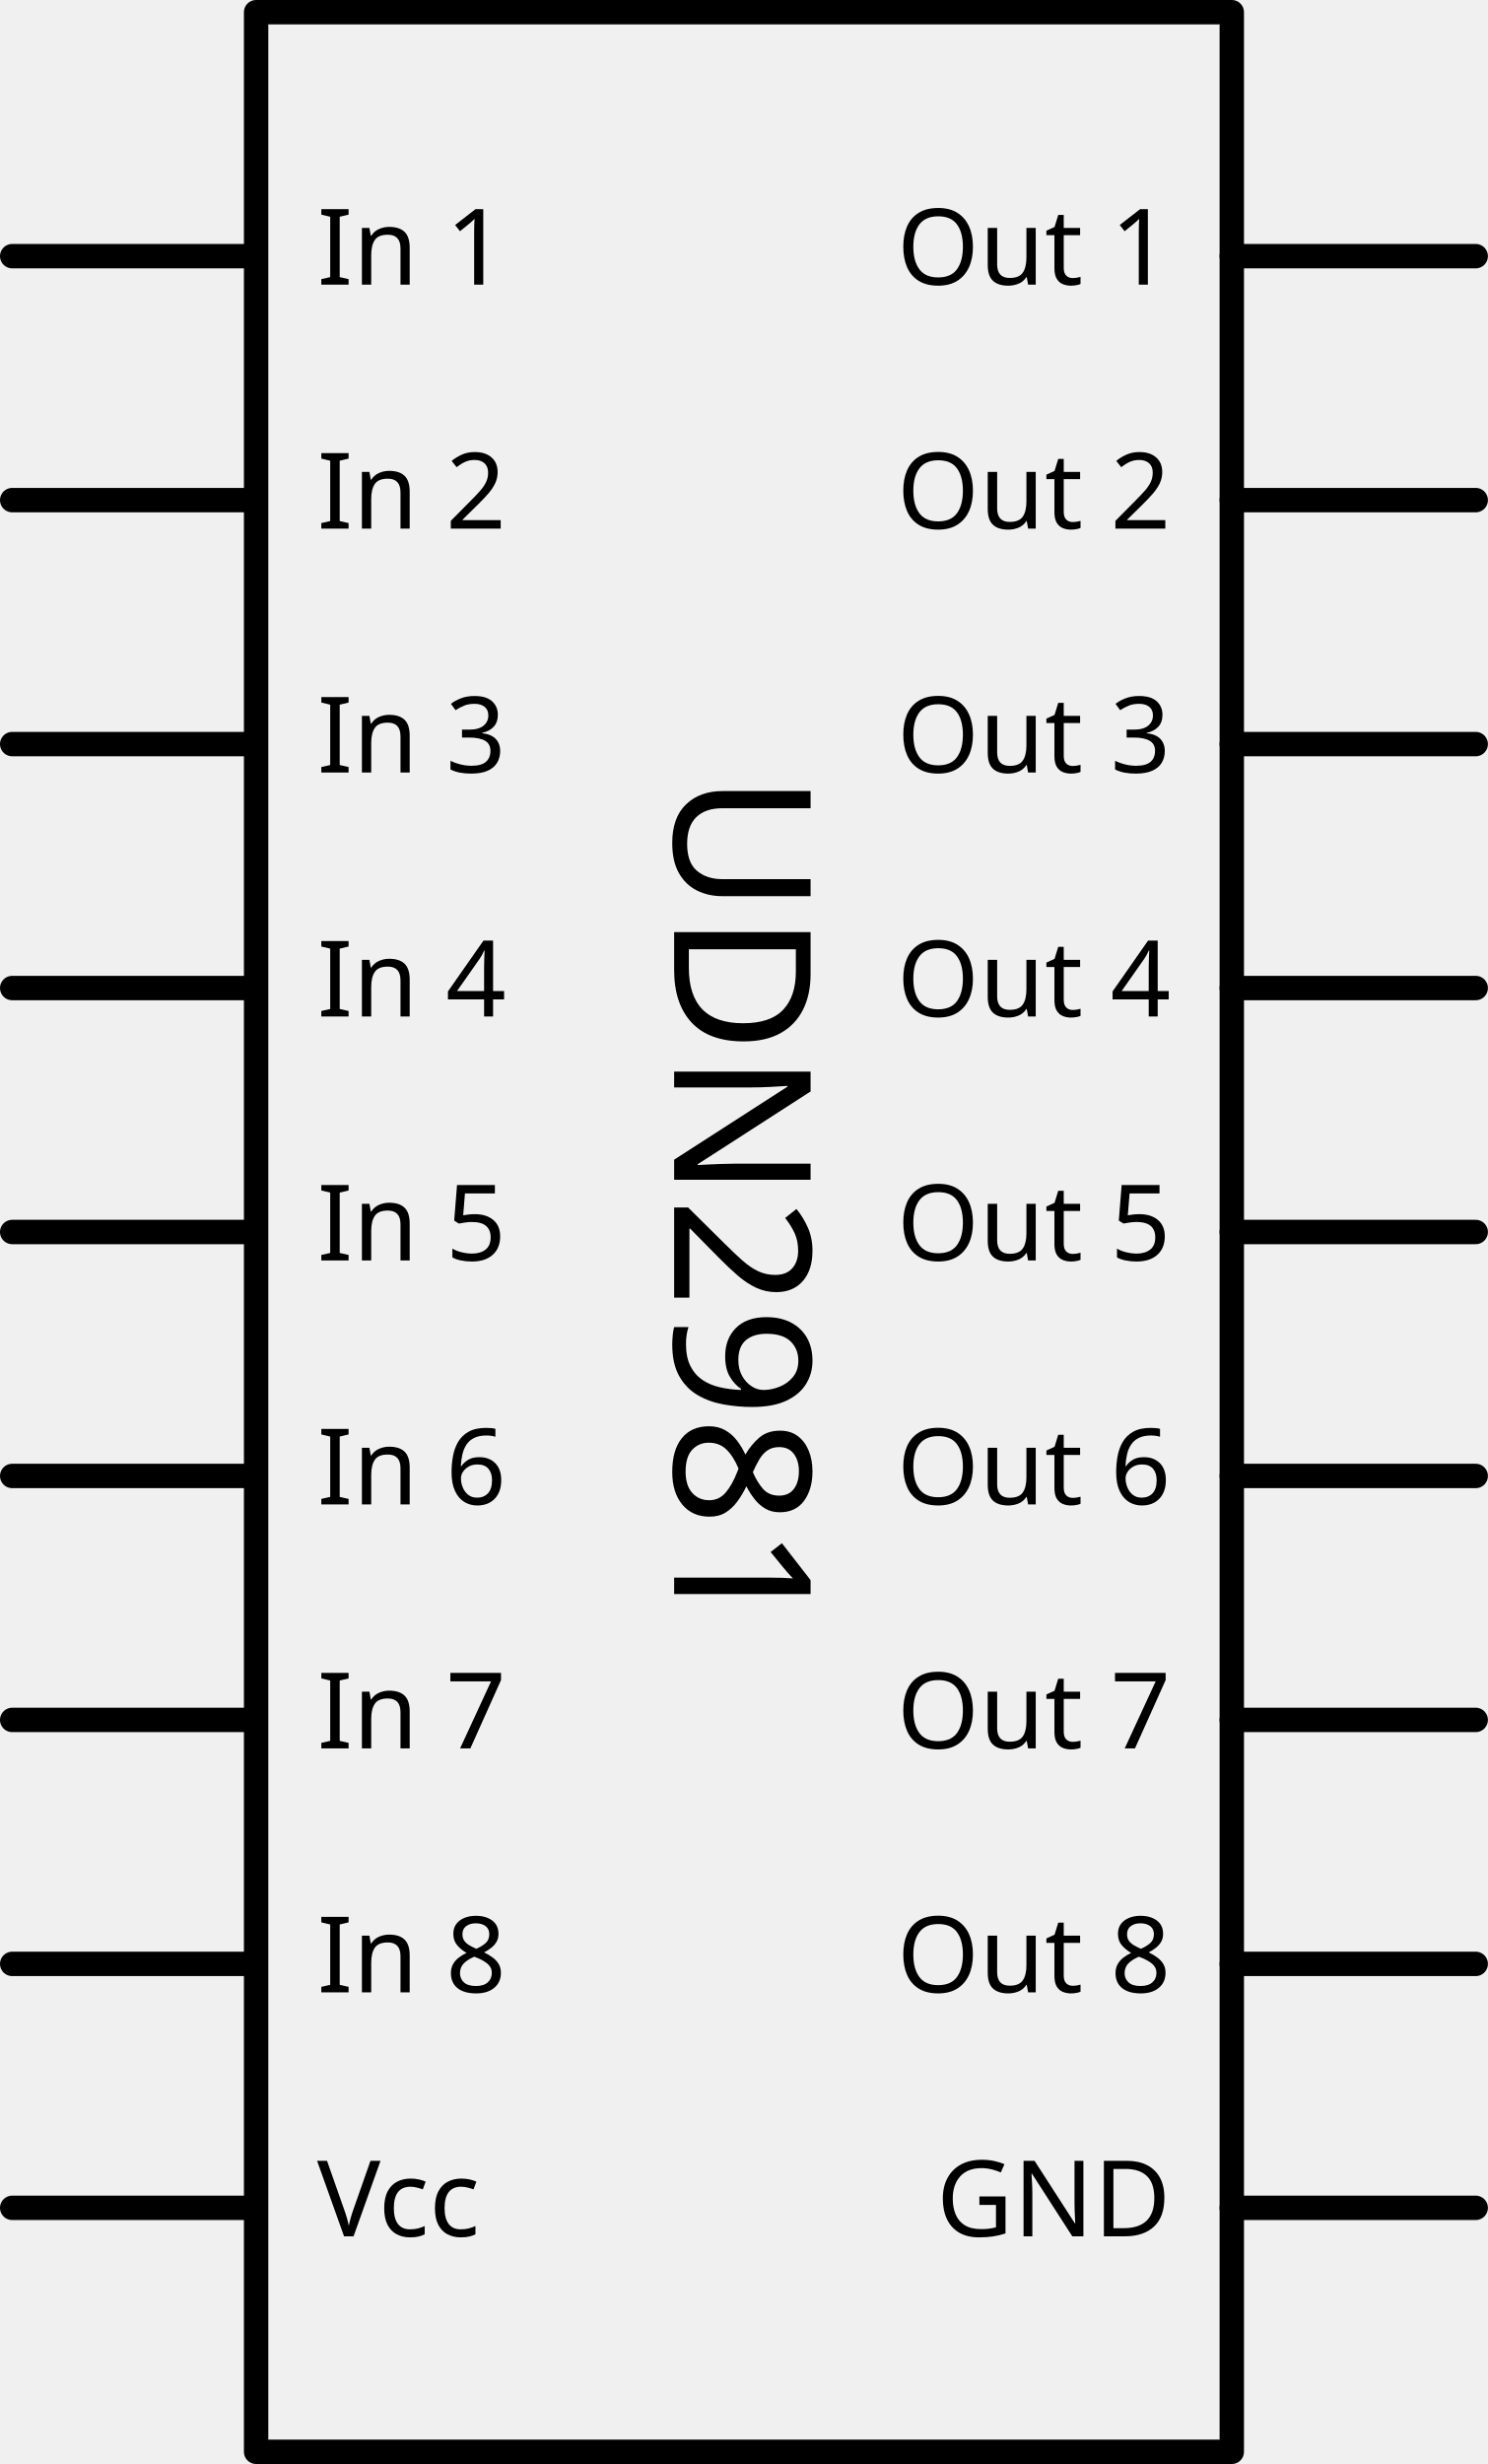
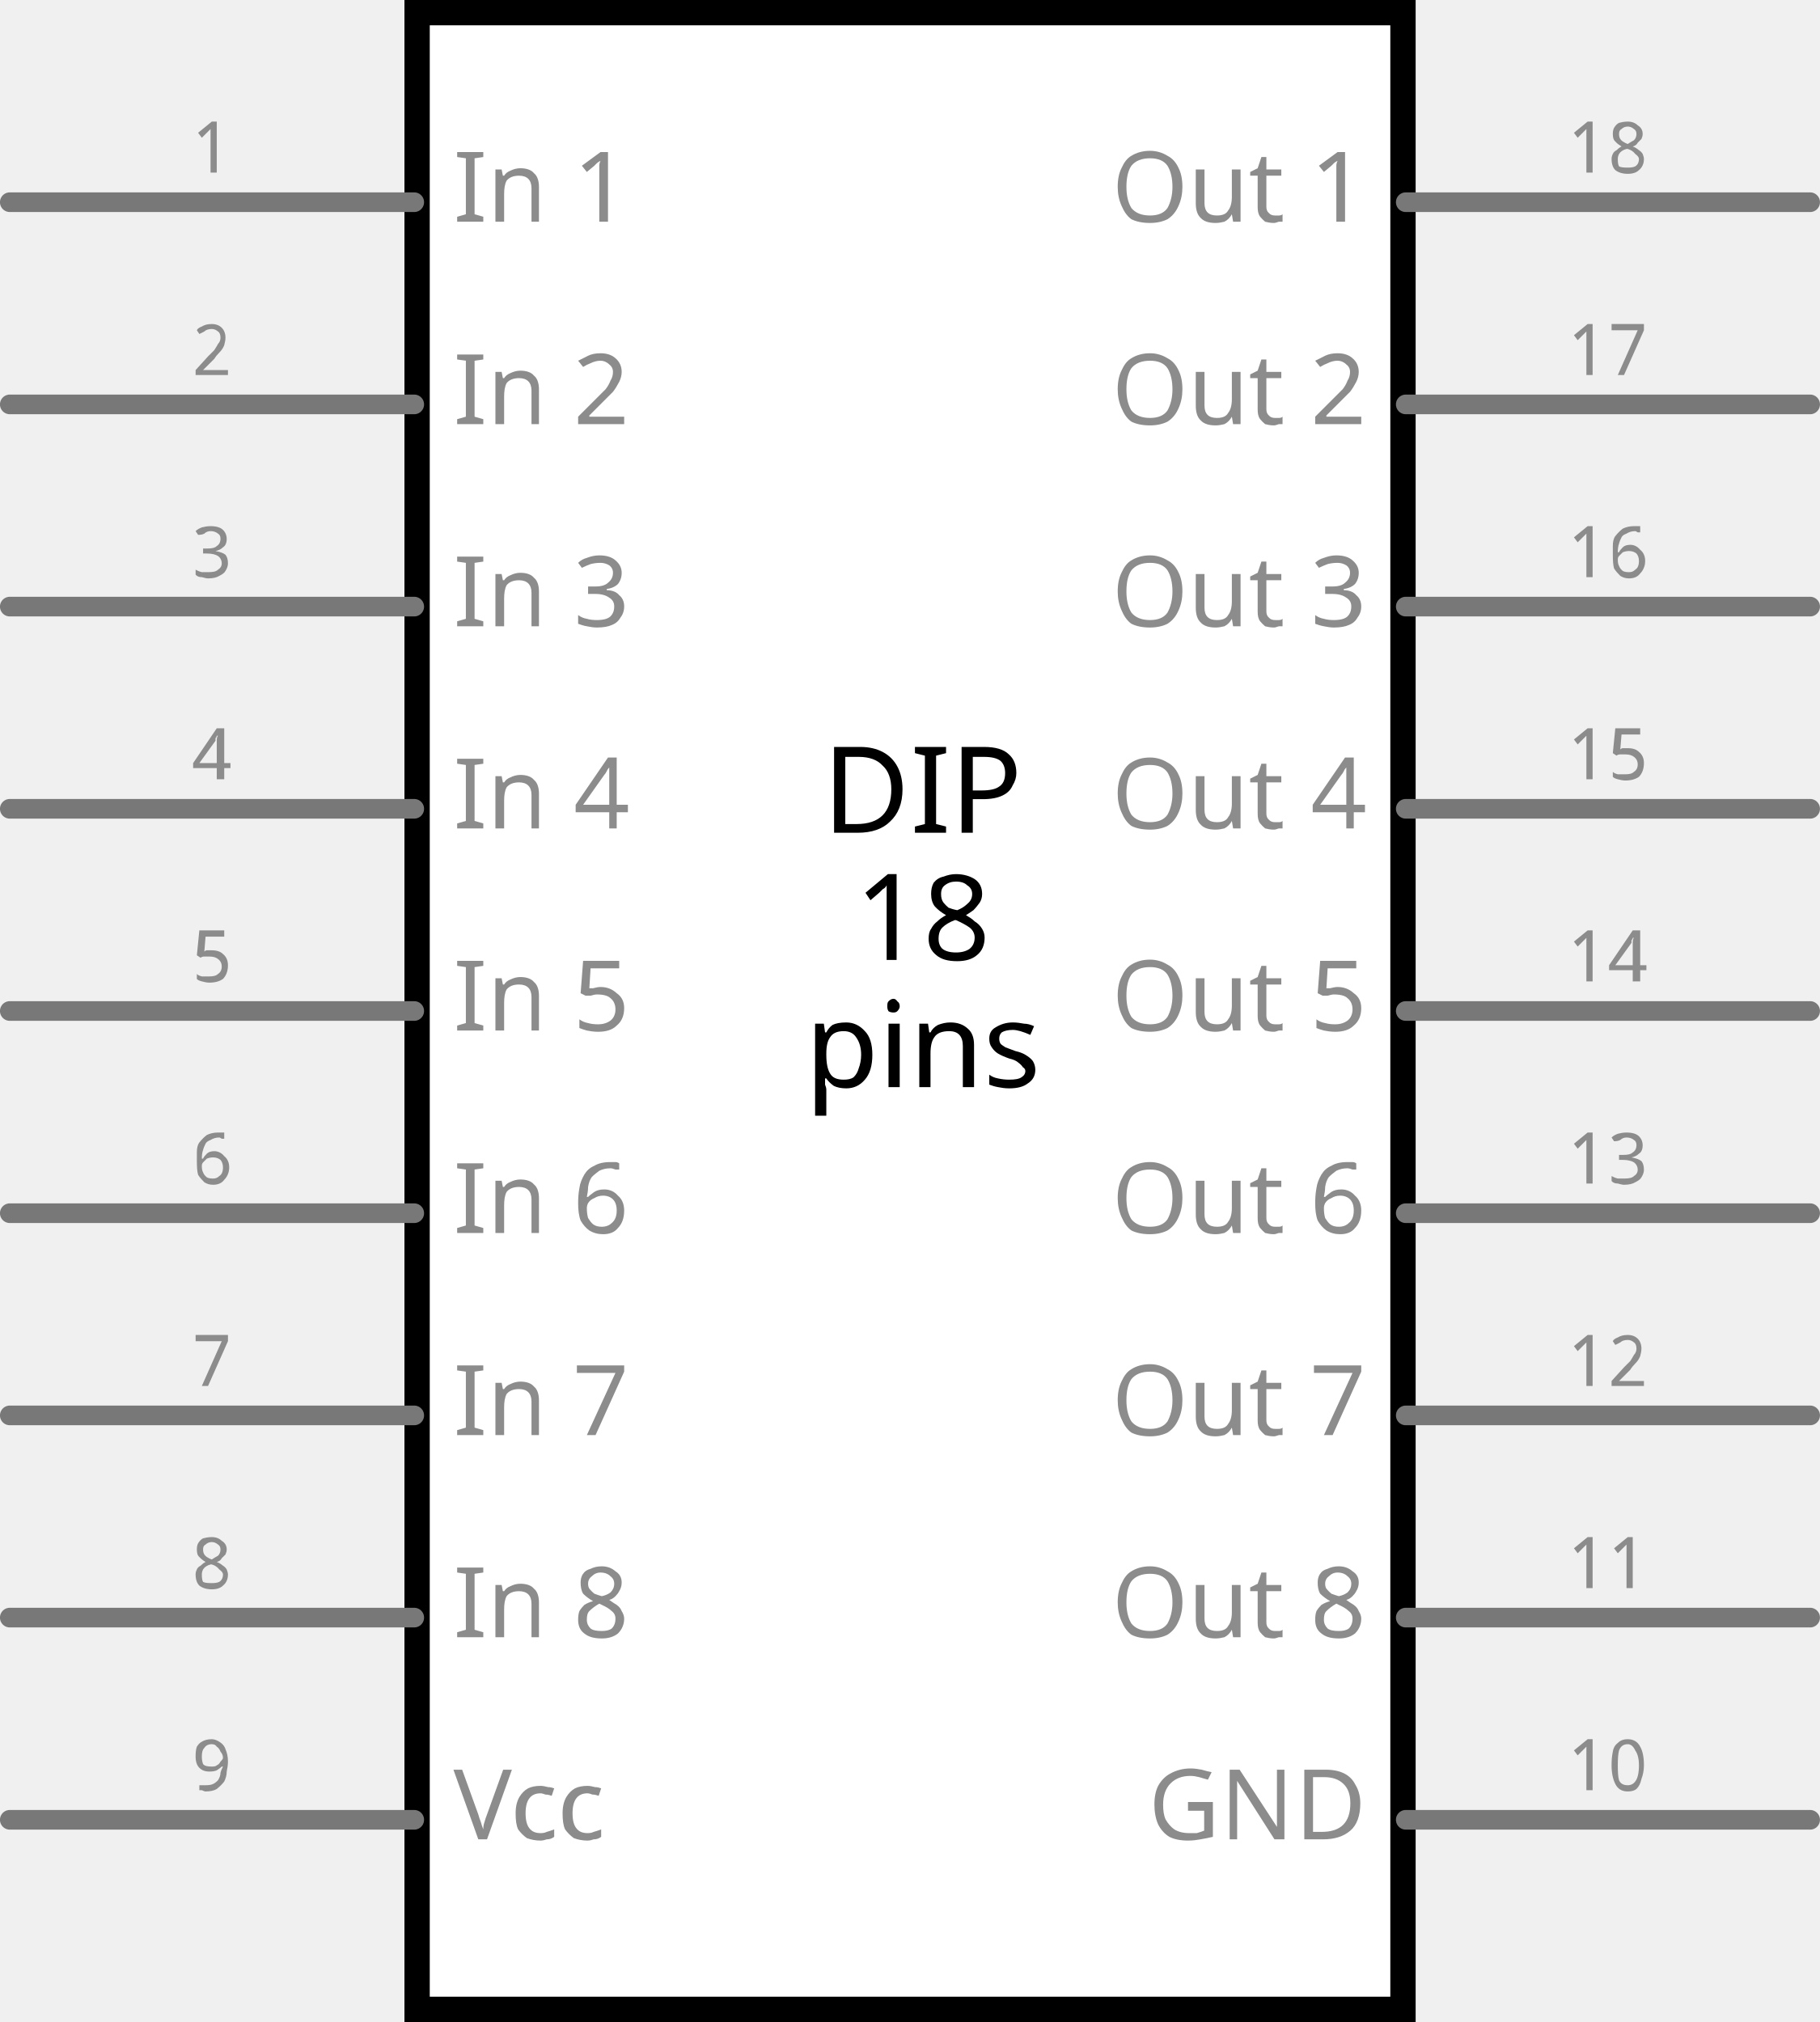
- <svg xmlns="http://www.w3.org/2000/svg" version="1.2" width="1.83in" height="3.03in" viewBox="0 0 1830 3030" id="svg2">
-   <defs id="defs100" />
+ <svg xmlns="http://www.w3.org/2000/svg" version="1.2" baseProfile="tiny" x="0in" y="0in" width="0.9in" height="1in" viewBox="0 0 22.86 25.4">
  <g id="schematic">
-     <rect x="315" y="15" fill="none" width="1200" height="3000" stroke="#000000" stroke-linejoin="round" stroke-linecap="round" stroke-width="30" id="rect5" />
-     <text id="label" x="1481.416" y="-829.145" font-size="235" style="font-size:235px;text-anchor:middle;fill:#000000;stroke:none;font-family:DroidSans" transform="matrix(0,1,-1,0,0,0)">UDN2981</text>
-     <line fill="none" stroke="#000000" stroke-linejoin="round" stroke-linecap="round" stroke-width="30" x1="15" y1="315" x2="300" y2="315" id="line8" />
-     <rect x="0" y="300" fill="none" width="300" height="30" id="connector0pin" stroke-width="0" />
-     <rect x="0" y="300" fill="none" width="30" height="30" id="connector0terminal" stroke-width="0" />
-     <text id="label0" x="390" y="350" font-size="130" style="font-size:130px;text-anchor:start;fill:#000000;stroke:none;font-family:DroidSans">In 1</text>
-     <line fill="none" stroke="#000000" stroke-linejoin="round" stroke-linecap="round" stroke-width="30" x1="1515" y1="315" x2="1815" y2="315" id="line13" />
-     <rect x="1530" y="300" fill="none" width="300" height="30" id="connector17pin" stroke-width="0" />
- &gt;
- <rect x="1830" y="300" fill="none" width="30" height="30" id="connector17terminal" stroke-width="0" />
- &gt;
- <text id="label17" x="1440" y="350" font-size="130" style="font-size:130px;text-anchor:end;fill:#000000;stroke:none;font-family:DroidSans">Out 1</text>
- &gt;
- <line fill="none" stroke="#000000" stroke-linejoin="round" stroke-linecap="round" stroke-width="30" x1="15" y1="615" x2="300" y2="615" id="line18" />
-     <rect x="0" y="600" fill="none" width="300" height="30" id="connector1pin" stroke-width="0" />
-     <rect x="0" y="600" fill="none" width="30" height="30" id="connector1terminal" stroke-width="0" />
-     <text id="label1" x="390" y="650" font-size="130" style="font-size:130px;text-anchor:start;fill:#000000;stroke:none;font-family:DroidSans">In 2</text>
-     <line fill="none" stroke="#000000" stroke-linejoin="round" stroke-linecap="round" stroke-width="30" x1="1515" y1="615" x2="1815" y2="615" id="line23" />
-     <rect x="1530" y="600" fill="none" width="300" height="30" id="connector16pin" stroke-width="0" />
- &gt;
- <rect x="1830" y="600" fill="none" width="30" height="30" id="connector16terminal" stroke-width="0" />
- &gt;
- <text id="label16" x="1440" y="650" font-size="130" style="font-size:130px;text-anchor:end;fill:#000000;stroke:none;font-family:DroidSans">Out 2</text>
- &gt;
- <line fill="none" stroke="#000000" stroke-linejoin="round" stroke-linecap="round" stroke-width="30" x1="15" y1="915" x2="300" y2="915" id="line28" />
-     <rect x="0" y="900" fill="none" width="300" height="30" id="connector2pin" stroke-width="0" />
-     <rect x="0" y="900" fill="none" width="30" height="30" id="connector2terminal" stroke-width="0" />
-     <text id="label2" x="390" y="950" font-size="130" style="font-size:130px;text-anchor:start;fill:#000000;stroke:none;font-family:DroidSans">In 3</text>
-     <line fill="none" stroke="#000000" stroke-linejoin="round" stroke-linecap="round" stroke-width="30" x1="1515" y1="915" x2="1815" y2="915" id="line33" />
-     <rect x="1530" y="900" fill="none" width="300" height="30" id="connector15pin" stroke-width="0" />
- &gt;
- <rect x="1830" y="900" fill="none" width="30" height="30" id="connector15terminal" stroke-width="0" />
- &gt;
- <text id="label15" x="1440" y="950" font-size="130" style="font-size:130px;text-anchor:end;fill:#000000;stroke:none;font-family:DroidSans">Out 3</text>
- &gt;
- <line fill="none" stroke="#000000" stroke-linejoin="round" stroke-linecap="round" stroke-width="30" x1="15" y1="1215" x2="300" y2="1215" id="line38" />
-     <rect x="0" y="1200" fill="none" width="300" height="30" id="connector3pin" stroke-width="0" />
-     <rect x="0" y="1200" fill="none" width="30" height="30" id="connector3terminal" stroke-width="0" />
-     <text id="label3" x="390" y="1250" font-size="130" style="font-size:130px;text-anchor:start;fill:#000000;stroke:none;font-family:DroidSans">In 4</text>
-     <line fill="none" stroke="#000000" stroke-linejoin="round" stroke-linecap="round" stroke-width="30" x1="1515" y1="1215" x2="1815" y2="1215" id="line43" />
-     <rect x="1530" y="1200" fill="none" width="300" height="30" id="connector14pin" stroke-width="0" />
- &gt;
- <rect x="1830" y="1200" fill="none" width="30" height="30" id="connector14terminal" stroke-width="0" />
- &gt;
- <text id="label14" x="1440" y="1250" font-size="130" style="font-size:130px;text-anchor:end;fill:#000000;stroke:none;font-family:DroidSans">Out 4</text>
- &gt;
- <line fill="none" stroke="#000000" stroke-linejoin="round" stroke-linecap="round" stroke-width="30" x1="15" y1="1515" x2="300" y2="1515" id="line48" />
-     <rect x="0" y="1500" fill="none" width="300" height="30" id="connector4pin" stroke-width="0" />
-     <rect x="0" y="1500" fill="none" width="30" height="30" id="connector4terminal" stroke-width="0" />
-     <text id="label4" x="390" y="1550" font-size="130" style="font-size:130px;text-anchor:start;fill:#000000;stroke:none;font-family:DroidSans">In 5</text>
-     <line fill="none" stroke="#000000" stroke-linejoin="round" stroke-linecap="round" stroke-width="30" x1="1515" y1="1515" x2="1815" y2="1515" id="line53" />
-     <rect x="1530" y="1500" fill="none" width="300" height="30" id="connector13pin" stroke-width="0" />
- &gt;
- <rect x="1830" y="1500" fill="none" width="30" height="30" id="connector13terminal" stroke-width="0" />
- &gt;
- <text id="label13" x="1440" y="1550" font-size="130" style="font-size:130px;text-anchor:end;fill:#000000;stroke:none;font-family:DroidSans">Out 5</text>
- &gt;
- <line fill="none" stroke="#000000" stroke-linejoin="round" stroke-linecap="round" stroke-width="30" x1="15" y1="1815" x2="300" y2="1815" id="line58" />
-     <rect x="0" y="1800" fill="none" width="300" height="30" id="connector5pin" stroke-width="0" />
-     <rect x="0" y="1800" fill="none" width="30" height="30" id="connector5terminal" stroke-width="0" />
-     <text id="label5" x="390" y="1850" font-size="130" style="font-size:130px;text-anchor:start;fill:#000000;stroke:none;font-family:DroidSans">In 6</text>
-     <line fill="none" stroke="#000000" stroke-linejoin="round" stroke-linecap="round" stroke-width="30" x1="1515" y1="1815" x2="1815" y2="1815" id="line63" />
-     <rect x="1530" y="1800" fill="none" width="300" height="30" id="connector12pin" stroke-width="0" />
- &gt;
- <rect x="1830" y="1800" fill="none" width="30" height="30" id="connector12terminal" stroke-width="0" />
- &gt;
- <text id="label12" x="1440" y="1850" font-size="130" style="font-size:130px;text-anchor:end;fill:#000000;stroke:none;font-family:DroidSans">Out 6</text>
- &gt;
- <line fill="none" stroke="#000000" stroke-linejoin="round" stroke-linecap="round" stroke-width="30" x1="15" y1="2115" x2="300" y2="2115" id="line68" />
-     <rect x="0" y="2100" fill="none" width="300" height="30" id="connector6pin" stroke-width="0" />
-     <rect x="0" y="2100" fill="none" width="30" height="30" id="connector6terminal" stroke-width="0" />
-     <text id="label6" x="390" y="2150" font-size="130" style="font-size:130px;text-anchor:start;fill:#000000;stroke:none;font-family:DroidSans">In 7</text>
-     <line fill="none" stroke="#000000" stroke-linejoin="round" stroke-linecap="round" stroke-width="30" x1="1515" y1="2115" x2="1815" y2="2115" id="line73" />
-     <rect x="1530" y="2100" fill="none" width="300" height="30" id="connector11pin" stroke-width="0" />
- &gt;
- <rect x="1830" y="2100" fill="none" width="30" height="30" id="connector11terminal" stroke-width="0" />
- &gt;
- <text id="label11" x="1440" y="2150" font-size="130" style="font-size:130px;text-anchor:end;fill:#000000;stroke:none;font-family:DroidSans">Out 7</text>
- &gt;
- <line fill="none" stroke="#000000" stroke-linejoin="round" stroke-linecap="round" stroke-width="30" x1="15" y1="2415" x2="300" y2="2415" id="line78" />
-     <rect x="0" y="2400" fill="none" width="300" height="30" id="connector7pin" stroke-width="0" />
-     <rect x="0" y="2400" fill="none" width="30" height="30" id="connector7terminal" stroke-width="0" />
-     <text id="label7" x="390" y="2450" font-size="130" style="font-size:130px;text-anchor:start;fill:#000000;stroke:none;font-family:DroidSans">In 8</text>
-     <line fill="none" stroke="#000000" stroke-linejoin="round" stroke-linecap="round" stroke-width="30" x1="1515" y1="2415" x2="1815" y2="2415" id="line83" />
-     <rect x="1530" y="2400" fill="none" width="300" height="30" id="connector10pin" stroke-width="0" />
- &gt;
- <rect x="1830" y="2400" fill="none" width="30" height="30" id="connector10terminal" stroke-width="0" />
- &gt;
- <text id="label10" x="1440" y="2450" font-size="130" style="font-size:130px;text-anchor:end;fill:#000000;stroke:none;font-family:DroidSans">Out 8</text>
- &gt;
- <line fill="none" stroke="#000000" stroke-linejoin="round" stroke-linecap="round" stroke-width="30" x1="15" y1="2715" x2="300" y2="2715" id="line88" />
-     <rect x="0" y="2700" fill="none" width="300" height="30" id="connector8pin" stroke-width="0" />
-     <rect x="0" y="2700" fill="none" width="30" height="30" id="connector8terminal" stroke-width="0" />
-     <text id="label8" x="390" y="2750" font-size="130" style="font-size:130px;text-anchor:start;fill:#000000;stroke:none;font-family:DroidSans">Vcc</text>
-     <line fill="none" stroke="#000000" stroke-linejoin="round" stroke-linecap="round" stroke-width="30" x1="1515" y1="2715" x2="1815" y2="2715" id="line93" />
-     <rect x="1530" y="2700" fill="none" width="300" height="30" id="connector9pin" stroke-width="0" />
- &gt;
- <rect x="1830" y="2700" fill="none" width="30" height="30" id="connector9terminal" stroke-width="0" />
- &gt;
- <text id="label9" x="1440" y="2750" font-size="130" style="font-size:130px;text-anchor:end;fill:#000000;stroke:none;font-family:DroidSans">GND</text>
- &gt;
- </g>
+     <rect class="interior rect" x="5.239" y="0.159" width="12.383" height="25.082" fill="#FFFFFF" stroke="#000000" stroke-width="0.318" stroke-linecap="round" />
+     <line class="pin" x1="17.657" y1="2.54" x2="22.736" y2="2.54" fill="none" stroke="#787878" stroke-width="0.247" stroke-linecap="round" id="connector17pin" />
+     <text class="text" font-family="'Droid Sans'" stroke="none" stroke-width="0" fill="#8c8c8c" font-size="0.882" x="20.197" y="2.17" text-anchor="middle">18</text>
+     <text class="text" font-family="'Droid Sans'" stroke="none" stroke-width="0" fill="#8c8c8c" font-size="1.235" x="17.163" y="2.787" text-anchor="end">Out 1</text>
+     <rect class="terminal" x="22.736" y="2.417" width="0.247" height="0.247" fill="none" stroke="none" stroke-width="0" id="connector17terminal" />
+     <line class="pin" x1="17.657" y1="5.08" x2="22.736" y2="5.08" fill="none" stroke="#787878" stroke-width="0.247" stroke-linecap="round" id="connector16pin" />
+     <text class="text" font-family="'Droid Sans'" stroke="none" stroke-width="0" fill="#8c8c8c" font-size="0.882" x="20.197" y="4.71" text-anchor="middle">17</text>
+     <text class="text" font-family="'Droid Sans'" stroke="none" stroke-width="0" fill="#8c8c8c" font-size="1.235" x="17.163" y="5.327" text-anchor="end">Out 2</text>
+     <rect class="terminal" x="22.736" y="4.957" width="0.247" height="0.247" fill="none" stroke="none" stroke-width="0" id="connector16terminal" />
+     <line class="pin" x1="17.657" y1="7.62" x2="22.736" y2="7.62" fill="none" stroke="#787878" stroke-width="0.247" stroke-linecap="round" id="connector15pin" />
+     <text class="text" font-family="'Droid Sans'" stroke="none" stroke-width="0" fill="#8c8c8c" font-size="0.882" x="20.197" y="7.25" text-anchor="middle">16</text>
+     <text class="text" font-family="'Droid Sans'" stroke="none" stroke-width="0" fill="#8c8c8c" font-size="1.235" x="17.163" y="7.867" text-anchor="end">Out 3</text>
+     <rect class="terminal" x="22.736" y="7.497" width="0.247" height="0.247" fill="none" stroke="none" stroke-width="0" id="connector15terminal" />
+     <line class="pin" x1="17.657" y1="10.16" x2="22.736" y2="10.16" fill="none" stroke="#787878" stroke-width="0.247" stroke-linecap="round" id="connector14pin" />
+     <text class="text" font-family="'Droid Sans'" stroke="none" stroke-width="0" fill="#8c8c8c" font-size="0.882" x="20.197" y="9.79" text-anchor="middle">15</text>
+     <text class="text" font-family="'Droid Sans'" stroke="none" stroke-width="0" fill="#8c8c8c" font-size="1.235" x="17.163" y="10.407" text-anchor="end">Out 4</text>
+     <rect class="terminal" x="22.736" y="10.037" width="0.247" height="0.247" fill="none" stroke="none" stroke-width="0" id="connector14terminal" />
+     <line class="pin" x1="17.657" y1="12.7" x2="22.736" y2="12.7" fill="none" stroke="#787878" stroke-width="0.247" stroke-linecap="round" id="connector13pin" />
+     <text class="text" font-family="'Droid Sans'" stroke="none" stroke-width="0" fill="#8c8c8c" font-size="0.882" x="20.197" y="12.33" text-anchor="middle">14</text>
+     <text class="text" font-family="'Droid Sans'" stroke="none" stroke-width="0" fill="#8c8c8c" font-size="1.235" x="17.163" y="12.947" text-anchor="end">Out 5</text>
+     <rect class="terminal" x="22.736" y="12.576" width="0.247" height="0.247" fill="none" stroke="none" stroke-width="0" id="connector13terminal" />
+     <line class="pin" x1="17.657" y1="15.24" x2="22.736" y2="15.24" fill="none" stroke="#787878" stroke-width="0.247" stroke-linecap="round" id="connector12pin" />
+     <text class="text" font-family="'Droid Sans'" stroke="none" stroke-width="0" fill="#8c8c8c" font-size="0.882" x="20.197" y="14.87" text-anchor="middle">13</text>
+     <text class="text" font-family="'Droid Sans'" stroke="none" stroke-width="0" fill="#8c8c8c" font-size="1.235" x="17.163" y="15.487" text-anchor="end">Out 6</text>
+     <rect class="terminal" x="22.736" y="15.117" width="0.247" height="0.247" fill="none" stroke="none" stroke-width="0" id="connector12terminal" />
+     <line class="pin" x1="17.657" y1="17.78" x2="22.736" y2="17.78" fill="none" stroke="#787878" stroke-width="0.247" stroke-linecap="round" id="connector11pin" />
+     <text class="text" font-family="'Droid Sans'" stroke="none" stroke-width="0" fill="#8c8c8c" font-size="0.882" x="20.197" y="17.41" text-anchor="middle">12</text>
+     <text class="text" font-family="'Droid Sans'" stroke="none" stroke-width="0" fill="#8c8c8c" font-size="1.235" x="17.163" y="18.027" text-anchor="end">Out 7</text>
+     <rect class="terminal" x="22.736" y="17.657" width="0.247" height="0.247" fill="none" stroke="none" stroke-width="0" id="connector11terminal" />
+     <line class="pin" x1="17.657" y1="20.32" x2="22.736" y2="20.32" fill="none" stroke="#787878" stroke-width="0.247" stroke-linecap="round" id="connector10pin" />
+     <text class="text" font-family="'Droid Sans'" stroke="none" stroke-width="0" fill="#8c8c8c" font-size="0.882" x="20.197" y="19.95" text-anchor="middle">11</text>
+     <text class="text" font-family="'Droid Sans'" stroke="none" stroke-width="0" fill="#8c8c8c" font-size="1.235" x="17.163" y="20.567" text-anchor="end">Out 8</text>
+     <rect class="terminal" x="22.736" y="20.197" width="0.247" height="0.247" fill="none" stroke="none" stroke-width="0" id="connector10terminal" />
+     <line class="pin" x1="17.657" y1="22.86" x2="22.736" y2="22.86" fill="none" stroke="#787878" stroke-width="0.247" stroke-linecap="round" id="connector9pin" />
+     <text class="text" font-family="'Droid Sans'" stroke="none" stroke-width="0" fill="#8c8c8c" font-size="0.882" x="20.197" y="22.49" text-anchor="middle">10</text>
+     <text class="text" font-family="'Droid Sans'" stroke="none" stroke-width="0" fill="#8c8c8c" font-size="1.235" x="17.163" y="23.107" text-anchor="end">GND</text>
+     <rect class="terminal" x="22.736" y="22.736" width="0.247" height="0.247" fill="none" stroke="none" stroke-width="0" id="connector9terminal" />
+     <line class="pin" x1="0.123" y1="2.54" x2="5.203" y2="2.54" fill="none" stroke="#787878" stroke-width="0.247" stroke-linecap="round" id="connector0pin" />
+     <text class="text" font-family="'Droid Sans'" stroke="none" stroke-width="0" fill="#8c8c8c" font-size="0.882" x="2.663" y="2.17" text-anchor="middle">1</text>
+     <text class="text" font-family="'Droid Sans'" stroke="none" stroke-width="0" fill="#8c8c8c" font-size="1.235" x="5.697" y="2.787" text-anchor="start">In 1</text>
+     <rect class="terminal" x="-0.123" y="2.417" width="0.247" height="0.247" fill="none" stroke="none" stroke-width="0" id="connector0terminal" />
+     <line class="pin" x1="0.123" y1="5.08" x2="5.203" y2="5.08" fill="none" stroke="#787878" stroke-width="0.247" stroke-linecap="round" id="connector1pin" />
+     <text class="text" font-family="'Droid Sans'" stroke="none" stroke-width="0" fill="#8c8c8c" font-size="0.882" x="2.663" y="4.71" text-anchor="middle">2</text>
+     <text class="text" font-family="'Droid Sans'" stroke="none" stroke-width="0" fill="#8c8c8c" font-size="1.235" x="5.697" y="5.327" text-anchor="start">In 2</text>
+     <rect class="terminal" x="-0.123" y="4.957" width="0.247" height="0.247" fill="none" stroke="none" stroke-width="0" id="connector1terminal" />
+     <line class="pin" x1="0.123" y1="7.62" x2="5.203" y2="7.62" fill="none" stroke="#787878" stroke-width="0.247" stroke-linecap="round" id="connector2pin" />
+     <text class="text" font-family="'Droid Sans'" stroke="none" stroke-width="0" fill="#8c8c8c" font-size="0.882" x="2.663" y="7.25" text-anchor="middle">3</text>
+     <text class="text" font-family="'Droid Sans'" stroke="none" stroke-width="0" fill="#8c8c8c" font-size="1.235" x="5.697" y="7.867" text-anchor="start">In 3</text>
+     <rect class="terminal" x="-0.123" y="7.497" width="0.247" height="0.247" fill="none" stroke="none" stroke-width="0" id="connector2terminal" />
+     <line class="pin" x1="0.123" y1="10.16" x2="5.203" y2="10.16" fill="none" stroke="#787878" stroke-width="0.247" stroke-linecap="round" id="connector3pin" />
+     <text class="text" font-family="'Droid Sans'" stroke="none" stroke-width="0" fill="#8c8c8c" font-size="0.882" x="2.663" y="9.79" text-anchor="middle">4</text>
+     <text class="text" font-family="'Droid Sans'" stroke="none" stroke-width="0" fill="#8c8c8c" font-size="1.235" x="5.697" y="10.407" text-anchor="start">In 4</text>
+     <rect class="terminal" x="-0.123" y="10.037" width="0.247" height="0.247" fill="none" stroke="none" stroke-width="0" id="connector3terminal" />
+     <line class="pin" x1="0.123" y1="12.7" x2="5.203" y2="12.7" fill="none" stroke="#787878" stroke-width="0.247" stroke-linecap="round" id="connector4pin" />
+     <text class="text" font-family="'Droid Sans'" stroke="none" stroke-width="0" fill="#8c8c8c" font-size="0.882" x="2.663" y="12.33" text-anchor="middle">5</text>
+     <text class="text" font-family="'Droid Sans'" stroke="none" stroke-width="0" fill="#8c8c8c" font-size="1.235" x="5.697" y="12.947" text-anchor="start">In 5</text>
+     <rect class="terminal" x="-0.123" y="12.576" width="0.247" height="0.247" fill="none" stroke="none" stroke-width="0" id="connector4terminal" />
+     <line class="pin" x1="0.123" y1="15.24" x2="5.203" y2="15.24" fill="none" stroke="#787878" stroke-width="0.247" stroke-linecap="round" id="connector5pin" />
+     <text class="text" font-family="'Droid Sans'" stroke="none" stroke-width="0" fill="#8c8c8c" font-size="0.882" x="2.663" y="14.87" text-anchor="middle">6</text>
+     <text class="text" font-family="'Droid Sans'" stroke="none" stroke-width="0" fill="#8c8c8c" font-size="1.235" x="5.697" y="15.487" text-anchor="start">In 6</text>
+     <rect class="terminal" x="-0.123" y="15.117" width="0.247" height="0.247" fill="none" stroke="none" stroke-width="0" id="connector5terminal" />
+     <line class="pin" x1="0.123" y1="17.78" x2="5.203" y2="17.78" fill="none" stroke="#787878" stroke-width="0.247" stroke-linecap="round" id="connector6pin" />
+     <text class="text" font-family="'Droid Sans'" stroke="none" stroke-width="0" fill="#8c8c8c" font-size="0.882" x="2.663" y="17.41" text-anchor="middle">7</text>
+     <text class="text" font-family="'Droid Sans'" stroke="none" stroke-width="0" fill="#8c8c8c" font-size="1.235" x="5.697" y="18.027" text-anchor="start"> In 7</text>
+     <rect class="terminal" x="-0.123" y="17.657" width="0.247" height="0.247" fill="none" stroke="none" stroke-width="0" id="connector6terminal" />
+     <line class="pin" x1="0.123" y1="20.32" x2="5.203" y2="20.32" fill="none" stroke="#787878" stroke-width="0.247" stroke-linecap="round" id="connector7pin" />
+     <text class="text" font-family="'Droid Sans'" stroke="none" stroke-width="0" fill="#8c8c8c" font-size="0.882" x="2.663" y="19.95" text-anchor="middle">8</text>
+     <text class="text" font-family="'Droid Sans'" stroke="none" stroke-width="0" fill="#8c8c8c" font-size="1.235" x="5.697" y="20.567" text-anchor="start">In 8</text>
+     <rect class="terminal" x="-0.123" y="20.197" width="0.247" height="0.247" fill="none" stroke="none" stroke-width="0" id="connector7terminal" />
+     <line class="pin" x1="0.123" y1="22.86" x2="5.203" y2="22.86" fill="none" stroke="#787878" stroke-width="0.247" stroke-linecap="round" id="connector8pin" />
+     <text class="text" font-family="'Droid Sans'" stroke="none" stroke-width="0" fill="#8c8c8c" font-size="0.882" x="2.663" y="22.49" text-anchor="middle">9</text>
+     <text class="text" font-family="'Droid Sans'" stroke="none" stroke-width="0" fill="#8c8c8c" font-size="1.235" x="5.697" y="23.107" text-anchor="start">Vcc</text>
+     <rect class="terminal" x="-0.123" y="22.736" width="0.247" height="0.247" fill="none" stroke="none" stroke-width="0" id="connector8terminal" />
+     <text class="text" id="label" font-family="'Droid Sans'" stroke="none" stroke-width="0" fill="#000000" font-size="1.499" x="11.589" y="10.46" text-anchor="middle">DIP</text>
+     <text class="text" id="label" font-family="'Droid Sans'" stroke="none" stroke-width="0" fill="#000000" font-size="1.499" x="11.589" y="12.059" text-anchor="middle">18</text>
+     <text class="text" id="label" font-family="'Droid Sans'" stroke="none" stroke-width="0" fill="#000000" font-size="1.499" x="11.589" y="13.658" text-anchor="middle">pins</text>
+   </g>
</svg>
